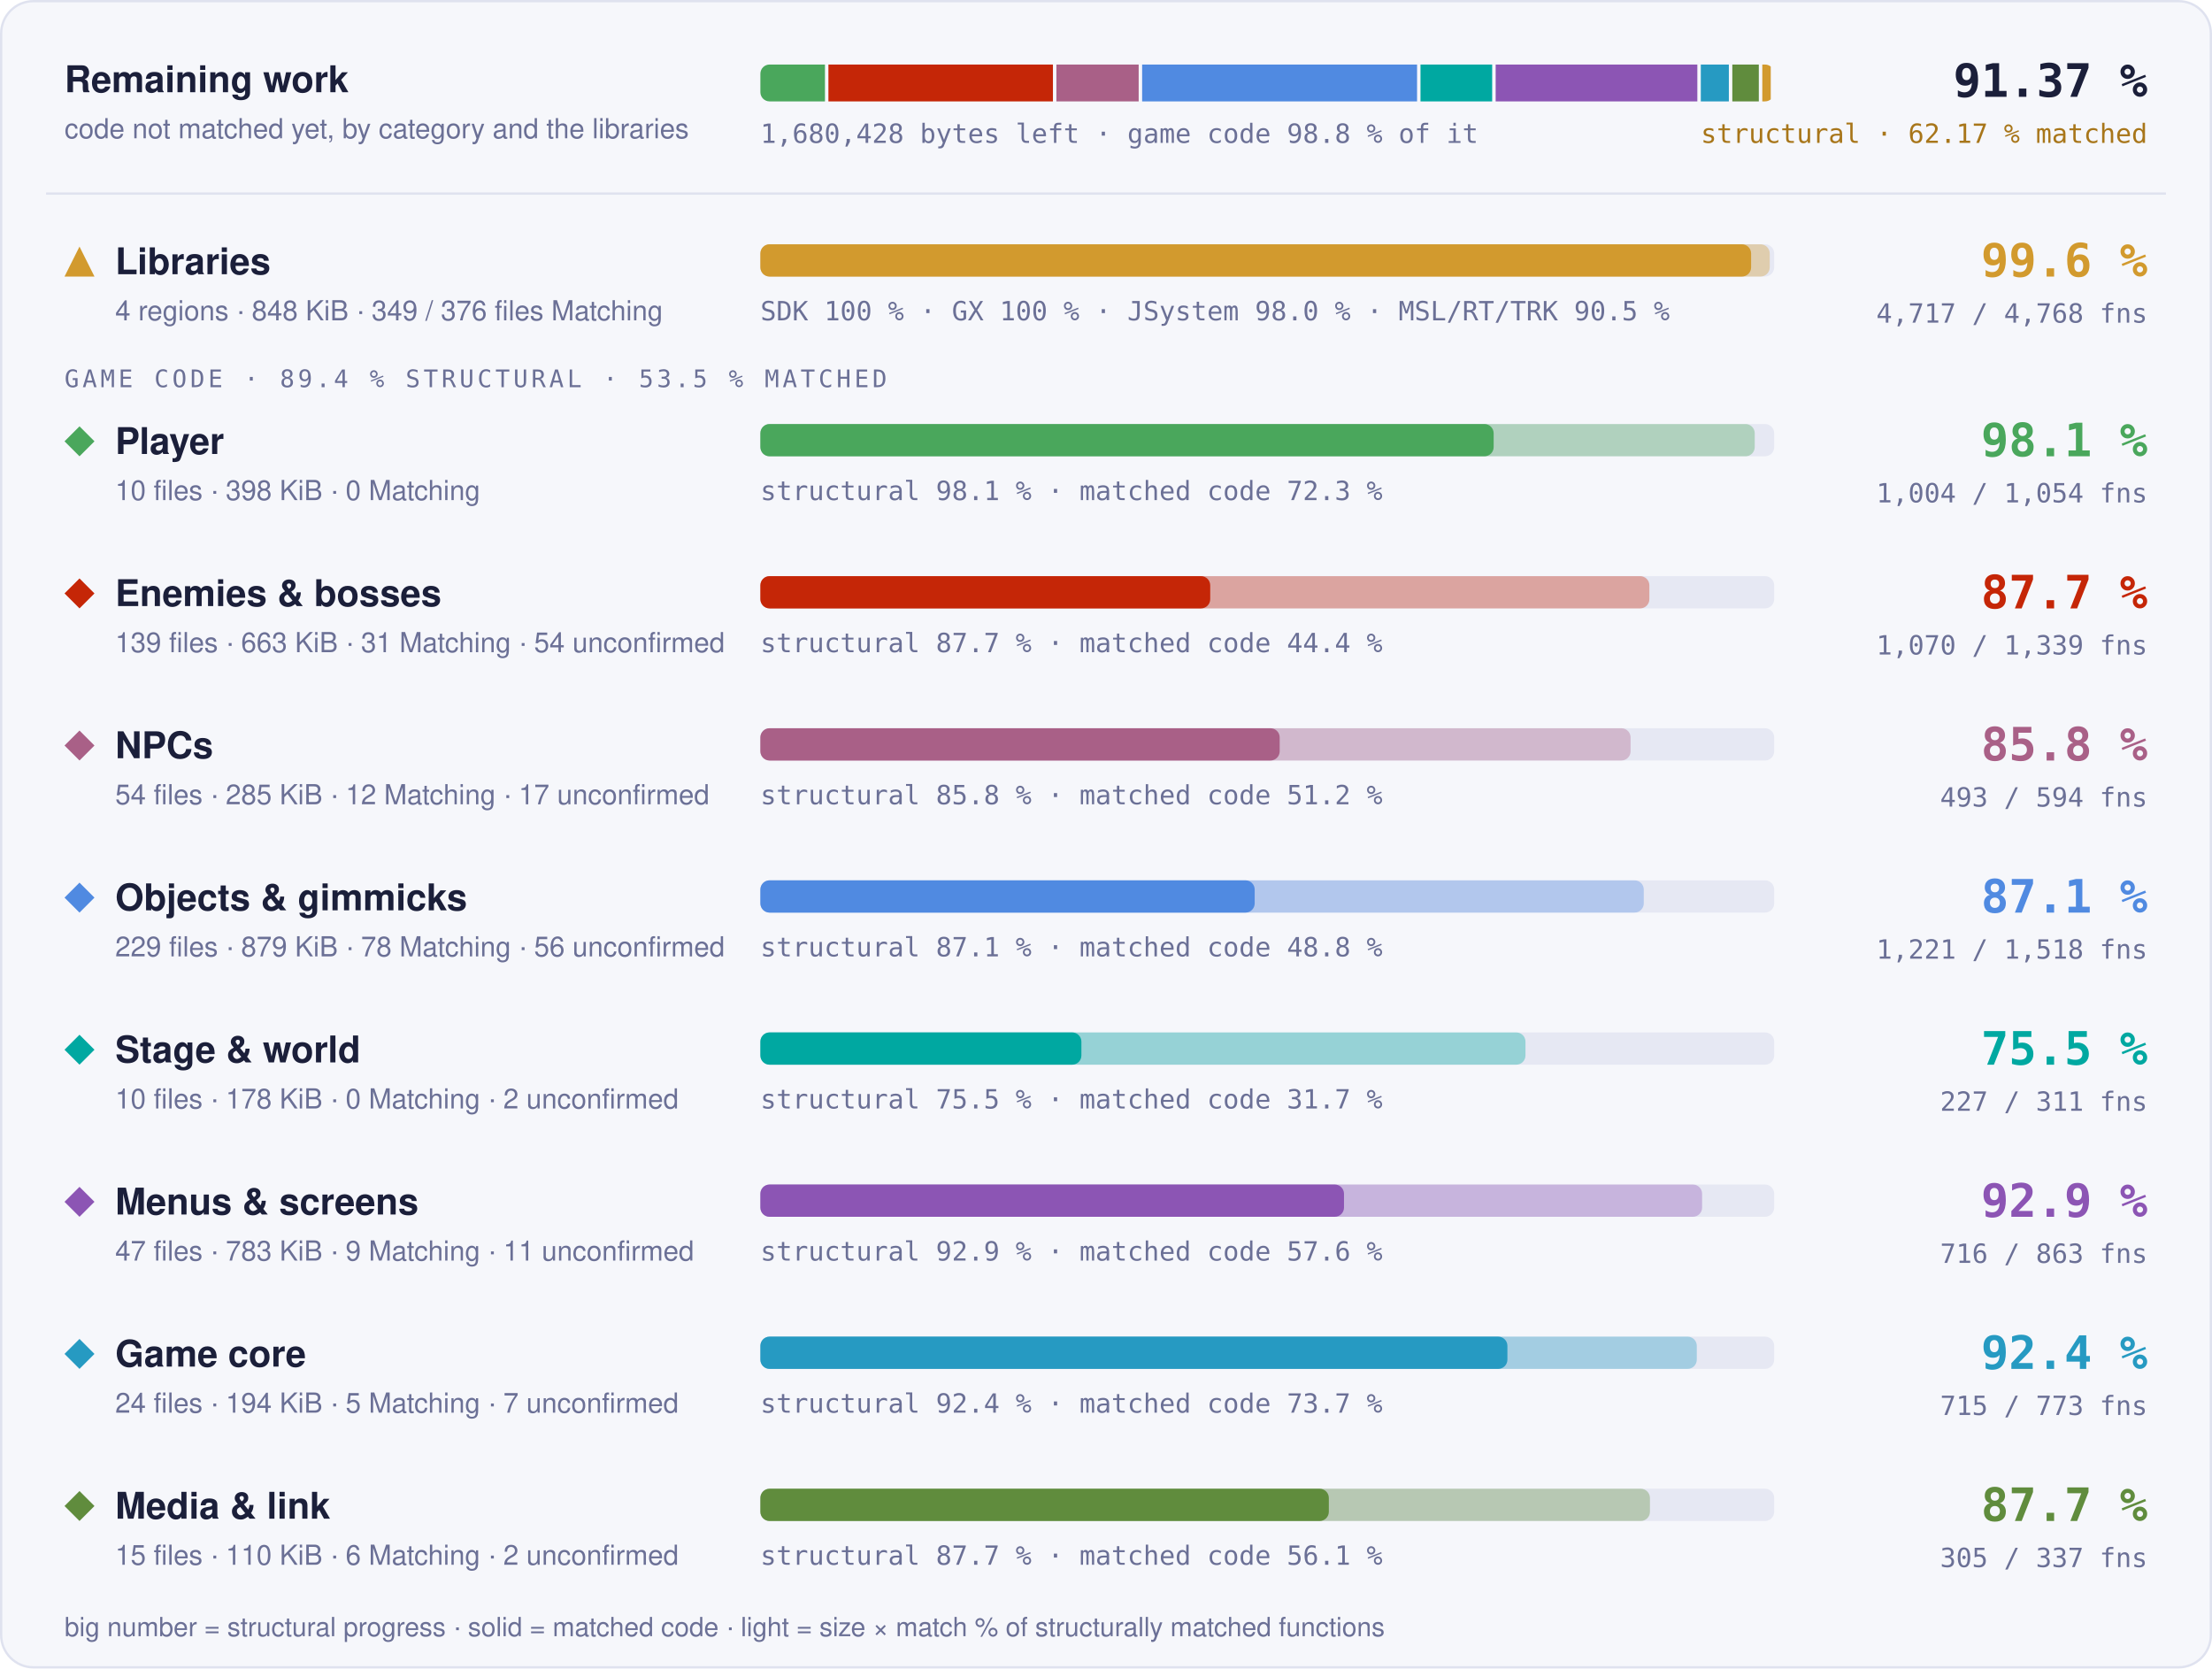
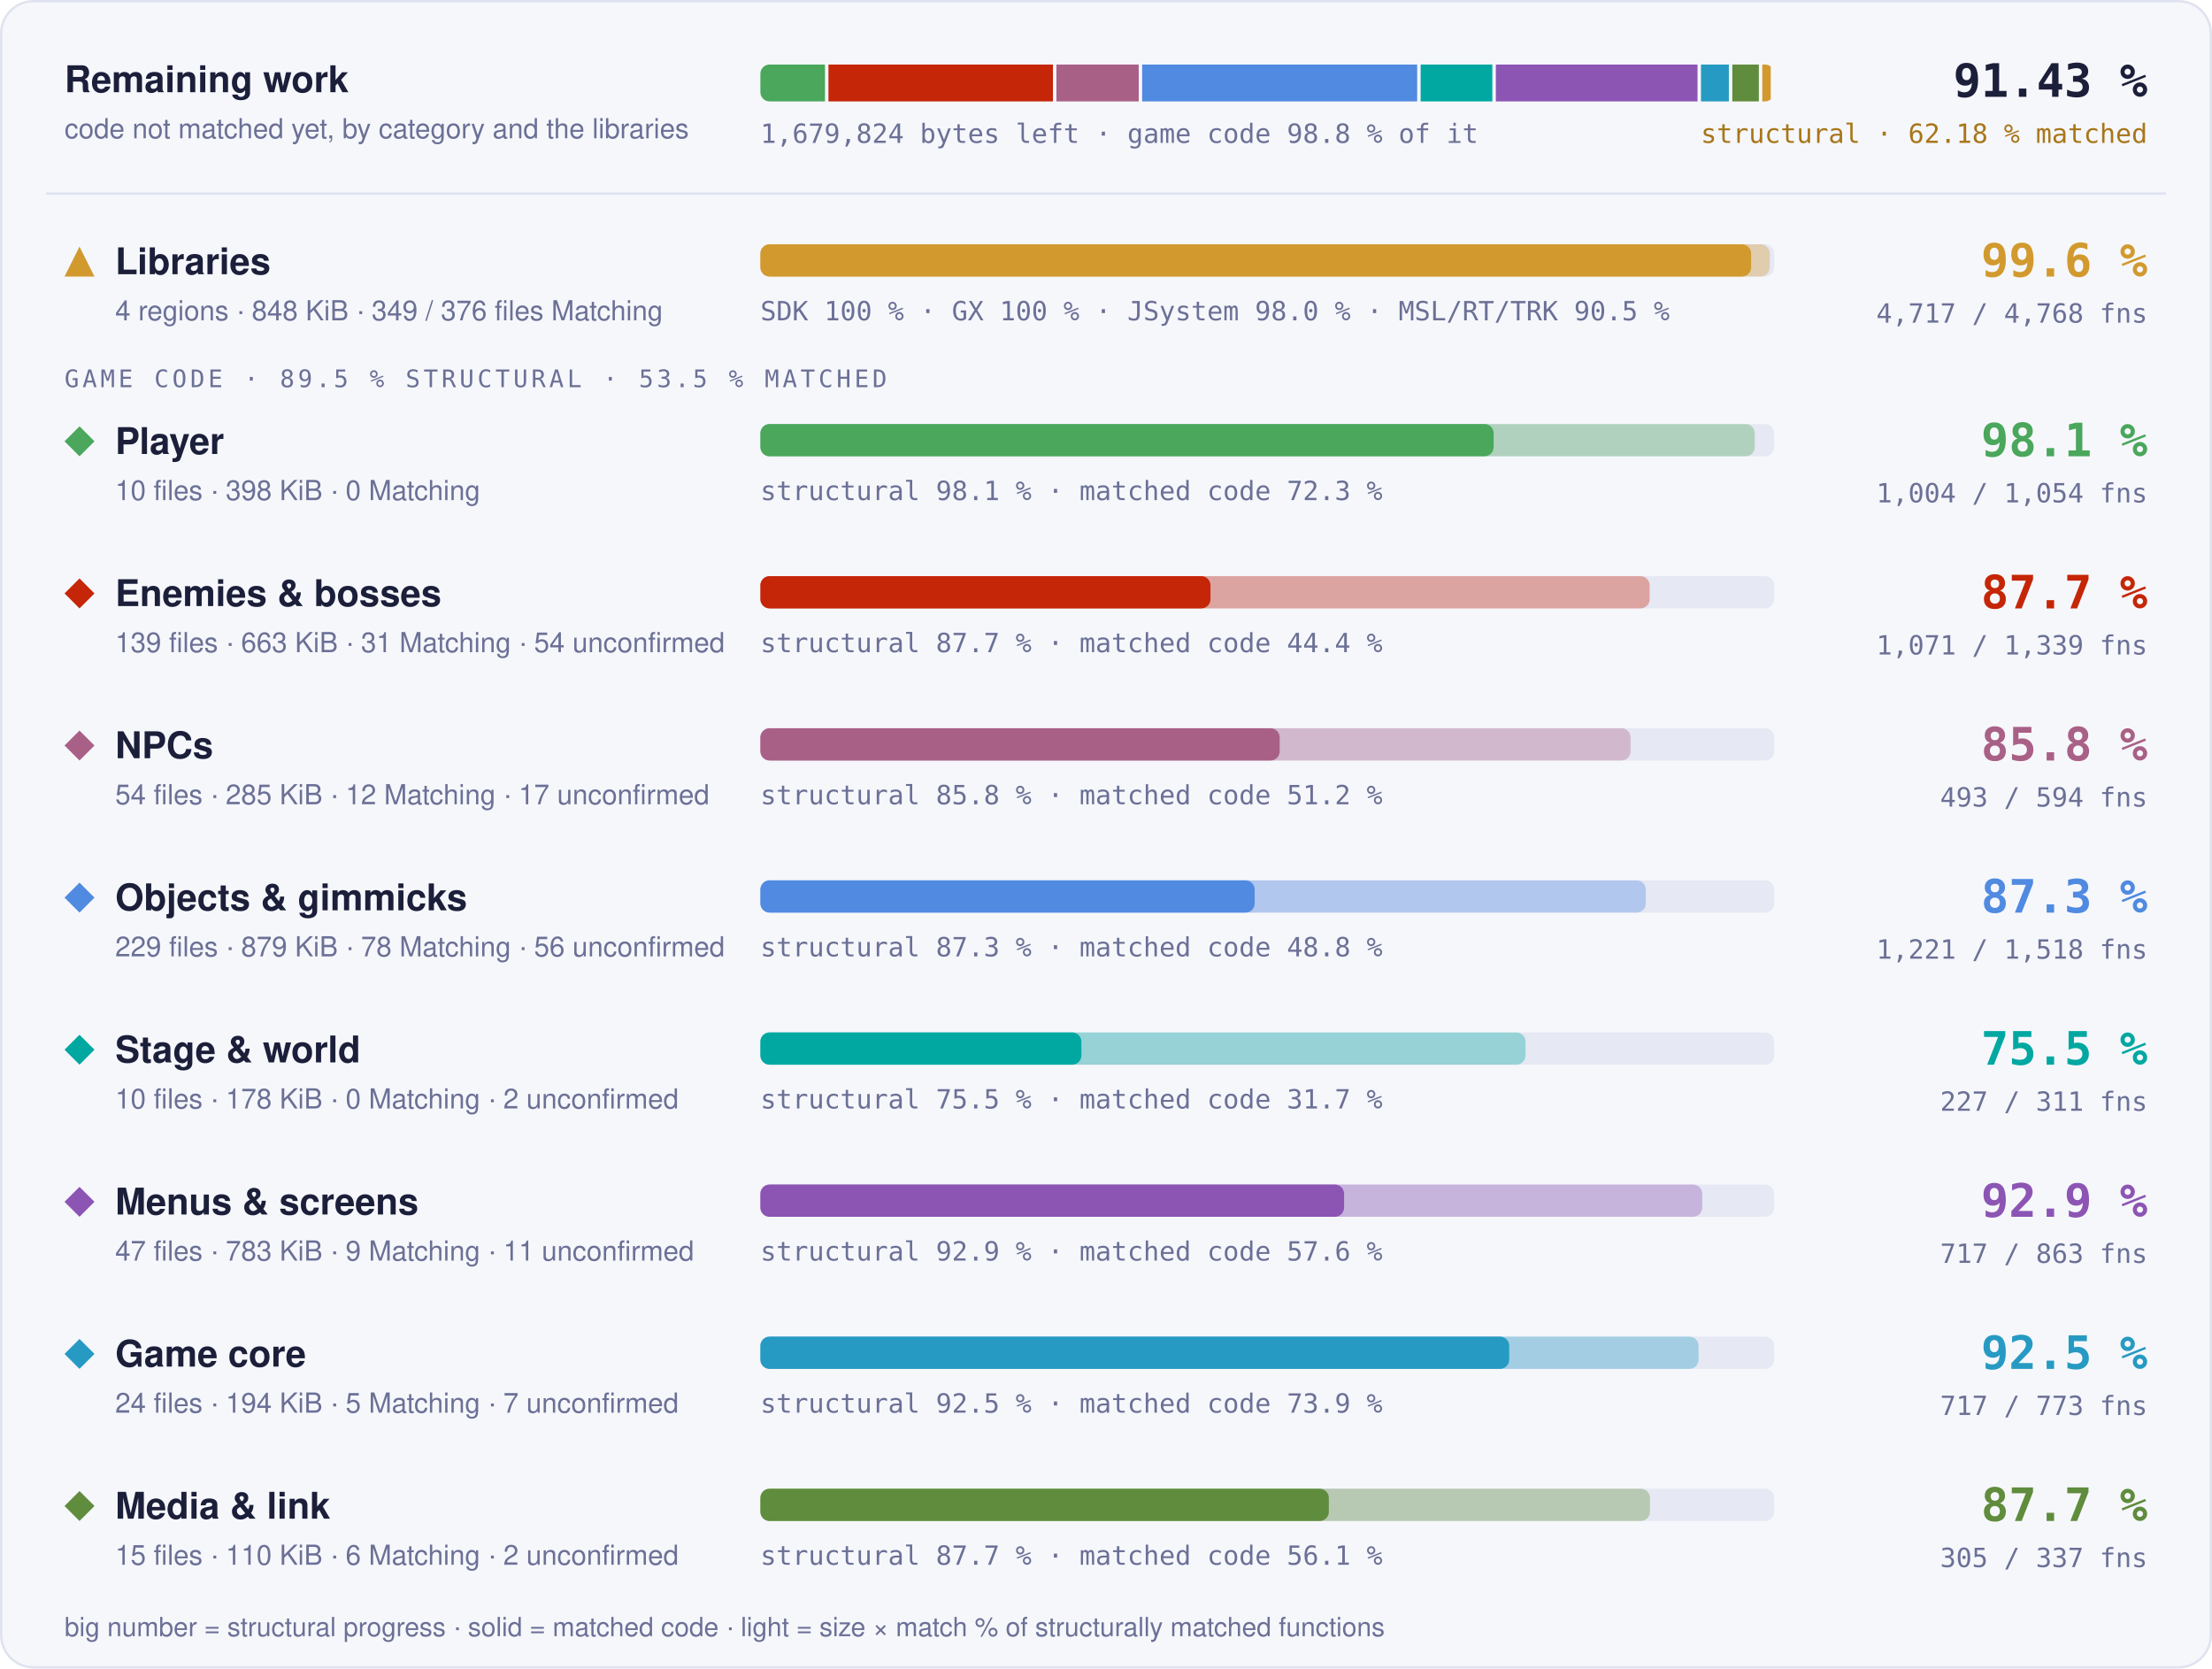
- <svg xmlns="http://www.w3.org/2000/svg" width="960" height="724" viewBox="0 0 960 724" role="img" aria-label="Progress overview: Libraries 99.6 % structural, 97.7 % matched code, 4717 of 4768 functions; Player 98.1 % structural, 72.3 % matched code, 1004 of 1054 functions; Enemies &amp; bosses 87.7 % structural, 44.4 % matched code, 1070 of 1339 functions; NPCs 85.8 % structural, 51.2 % matched code, 493 of 594 functions; Objects &amp; gimmicks 87.1 % structural, 48.8 % matched code, 1221 of 1518 functions; Stage &amp; world 75.5 % structural, 31.7 % matched code, 227 of 311 functions; Menus &amp; screens 92.9 % structural, 57.6 % matched code, 716 of 863 functions; Game core 92.4 % structural, 73.7 % matched code, 715 of 773 functions; Media &amp; link 87.7 % structural, 56.1 % matched code, 305 of 337 functions">
+ <svg xmlns="http://www.w3.org/2000/svg" width="960" height="724" viewBox="0 0 960 724" role="img" aria-label="Progress overview: Libraries 99.6 % structural, 97.7 % matched code, 4717 of 4768 functions; Player 98.1 % structural, 72.3 % matched code, 1004 of 1054 functions; Enemies &amp; bosses 87.7 % structural, 44.4 % matched code, 1071 of 1339 functions; NPCs 85.8 % structural, 51.2 % matched code, 493 of 594 functions; Objects &amp; gimmicks 87.3 % structural, 48.8 % matched code, 1221 of 1518 functions; Stage &amp; world 75.5 % structural, 31.7 % matched code, 227 of 311 functions; Menus &amp; screens 92.9 % structural, 57.6 % matched code, 717 of 863 functions; Game core 92.5 % structural, 73.9 % matched code, 717 of 773 functions; Media &amp; link 87.7 % structural, 56.1 % matched code, 305 of 337 functions">
  <style>text { font-family: -apple-system, BlinkMacSystemFont, 'Segoe UI', Helvetica, Arial, sans-serif; } .mono { font-family: ui-monospace, SFMono-Regular, 'SF Mono', Menlo, Consolas, monospace; } .grow { transform-box: fill-box; transform-origin: 0 50%; animation: grow 1.4s cubic-bezier(.2,.8,.2,1) both; } @keyframes grow { from { transform: scaleX(0); } } @media (prefers-reduced-motion: reduce) { * { animation: none !important; } }</style>
  <rect x="0.5" y="0.5" width="959" height="723" rx="14" fill="#f6f7fb" stroke="#dfe2ef" />
  <text x="28" y="40" font-size="16" font-weight="700" fill="#1b1f3a">Remaining work</text>
  <text x="28" y="60" font-size="12" fill="#6b7096">code not matched yet, by category and the libraries</text>
  <clipPath id="rw">
    <rect x="330" y="28" width="440" height="16" rx="4" />
  </clipPath>
  <g clip-path="url(#rw)">
-     <rect class="grow" x="330.00" y="28" width="28.03" height="16" fill="#4aa75c" />
-     <rect class="grow" x="359.53" y="28" width="97.44" height="16" fill="#c52607" />
-     <rect class="grow" x="458.47" y="28" width="35.71" height="16" fill="#a96087" />
-     <rect class="grow" x="495.68" y="28" width="119.32" height="16" fill="#508ae1" />
-     <rect class="grow" x="616.49" y="28" width="31.11" height="16" fill="#00a8a1" />
-     <rect class="grow" x="649.11" y="28" width="87.53" height="16" fill="#8c55b4" />
-     <rect class="grow" x="738.14" y="28" width="12.18" height="16" fill="#269ac2" />
-     <rect class="grow" x="751.82" y="28" width="11.50" height="16" fill="#608c3d" />
-     <rect class="grow" x="764.83" y="28" width="3.67" height="16" fill="#d29a2e" />
+     <rect class="grow" x="330.00" y="28" width="28.04" height="16" fill="#4aa75c" />
+     <rect class="grow" x="359.54" y="28" width="97.43" height="16" fill="#c52607" />
+     <rect class="grow" x="458.47" y="28" width="35.73" height="16" fill="#a96087" />
+     <rect class="grow" x="495.69" y="28" width="119.36" height="16" fill="#508ae1" />
+     <rect class="grow" x="616.55" y="28" width="31.13" height="16" fill="#00a8a1" />
+     <rect class="grow" x="649.18" y="28" width="87.54" height="16" fill="#8c55b4" />
+     <rect class="grow" x="738.22" y="28" width="12.10" height="16" fill="#269ac2" />
+     <rect class="grow" x="751.82" y="28" width="11.51" height="16" fill="#608c3d" />
+     <rect class="grow" x="764.82" y="28" width="3.68" height="16" fill="#d29a2e" />
  </g>
-   <text x="330" y="62" class="mono" font-size="11.5" fill="#6b7096">1,680,428 bytes left · game code 98.8 % of it</text>
-   <text x="932" y="42" text-anchor="end" class="mono" font-size="20" font-weight="700" fill="#1b1f3a">91.37 %</text>
-   <text x="932" y="62" text-anchor="end" class="mono" font-size="11.5" fill="#a8761a">structural · 62.17 % matched</text>
+   <text x="330" y="62" class="mono" font-size="11.5" fill="#6b7096">1,679,824 bytes left · game code 98.8 % of it</text>
+   <text x="932" y="42" text-anchor="end" class="mono" font-size="20" font-weight="700" fill="#1b1f3a">91.43 %</text>
+   <text x="932" y="62" text-anchor="end" class="mono" font-size="11.5" fill="#a8761a">structural · 62.18 % matched</text>
  <line x1="20" x2="940" y1="84" y2="84" stroke="#dfe2ef" />
  <g fill="#d29a2e">
    <path d="M34.5 107L41 120L28 120Z" />
  </g>
  <text x="50" y="119" font-size="16" font-weight="700" fill="#1b1f3a">Libraries</text>
  <text x="50" y="139" font-size="12" fill="#6b7096">4 regions · 848 KiB · 349 / 376 files Matching</text>
  <rect x="330" y="106" width="440" height="14" rx="4" fill="#e6e8f3" />
  <rect class="grow" style="animation-delay:0.0s" x="330" y="106" width="438.06" height="14" rx="4" fill="#d29a2e" fill-opacity="0.35" />
  <rect class="grow" style="animation-delay:0.0s" x="330" y="106" width="429.98" height="14" rx="4" fill="#d29a2e" />
  <text x="330" y="139" class="mono" font-size="11.5" fill="#6b7096">SDK 100 % · GX 100 % · JSystem 98.0 % · MSL/RT/TRK 90.5 %</text>
  <text x="932" y="120" text-anchor="end" class="mono" font-size="20" font-weight="700" fill="#d29a2e">99.6 %</text>
  <text x="932" y="140" text-anchor="end" class="mono" font-size="11.5" fill="#6b7096">4,717 / 4,768 fns</text>
-   <text x="28" y="168" class="mono" font-size="10.5" letter-spacing="0.14em" fill="#6b7096">GAME CODE · 89.4 % STRUCTURAL · 53.5 % MATCHED</text>
+   <text x="28" y="168" class="mono" font-size="10.5" letter-spacing="0.14em" fill="#6b7096">GAME CODE · 89.5 % STRUCTURAL · 53.5 % MATCHED</text>
  <g fill="#4aa75c">
    <path d="M34.5 185L41 191.5L34.5 198L28 191.5Z" />
  </g>
  <text x="50" y="197" font-size="16" font-weight="700" fill="#1b1f3a">Player</text>
  <text x="50" y="217" font-size="12" fill="#6b7096">10 files · 398 KiB · 0 Matching</text>
  <rect x="330" y="184" width="440" height="14" rx="4" fill="#e6e8f3" />
  <rect class="grow" style="animation-delay:0.1s" x="330" y="184" width="431.55" height="14" rx="4" fill="#4aa75c" fill-opacity="0.35" />
  <rect class="grow" style="animation-delay:0.1s" x="330" y="184" width="318.24" height="14" rx="4" fill="#4aa75c" />
  <text x="330" y="217" class="mono" font-size="11.5" fill="#6b7096">structural 98.1 % · matched code 72.3 %</text>
  <text x="932" y="198" text-anchor="end" class="mono" font-size="20" font-weight="700" fill="#4aa75c">98.1 %</text>
  <text x="932" y="218" text-anchor="end" class="mono" font-size="11.5" fill="#6b7096">1,004 / 1,054 fns</text>
  <g fill="#c52607">
    <path d="M34.5 251L41 257.5L34.5 264L28 257.5Z" />
  </g>
  <text x="50" y="263" font-size="16" font-weight="700" fill="#1b1f3a">Enemies &amp; bosses</text>
  <text x="50" y="283" font-size="12" fill="#6b7096">139 files · 663 KiB · 31 Matching · 54 unconfirmed</text>
  <rect x="330" y="250" width="440" height="14" rx="4" fill="#e6e8f3" />
-   <rect class="grow" style="animation-delay:0.2s" x="330" y="250" width="385.82" height="14" rx="4" fill="#c52607" fill-opacity="0.35" />
-   <rect class="grow" style="animation-delay:0.2s" x="330" y="250" width="195.23" height="14" rx="4" fill="#c52607" />
+   <rect class="grow" style="animation-delay:0.2s" x="330" y="250" width="385.93" height="14" rx="4" fill="#c52607" fill-opacity="0.35" />
+   <rect class="grow" style="animation-delay:0.2s" x="330" y="250" width="195.35" height="14" rx="4" fill="#c52607" />
  <text x="330" y="283" class="mono" font-size="11.5" fill="#6b7096">structural 87.7 % · matched code 44.4 %</text>
  <text x="932" y="264" text-anchor="end" class="mono" font-size="20" font-weight="700" fill="#c52607">87.7 %</text>
-   <text x="932" y="284" text-anchor="end" class="mono" font-size="11.5" fill="#6b7096">1,070 / 1,339 fns</text>
+   <text x="932" y="284" text-anchor="end" class="mono" font-size="11.5" fill="#6b7096">1,071 / 1,339 fns</text>
  <g fill="#a96087">
    <path d="M34.5 317L41 323.5L34.5 330L28 323.5Z" />
  </g>
  <text x="50" y="329" font-size="16" font-weight="700" fill="#1b1f3a">NPCs</text>
  <text x="50" y="349" font-size="12" fill="#6b7096">54 files · 285 KiB · 12 Matching · 17 unconfirmed</text>
  <rect x="330" y="316" width="440" height="14" rx="4" fill="#e6e8f3" />
  <rect class="grow" style="animation-delay:0.3s" x="330" y="316" width="377.67" height="14" rx="4" fill="#a96087" fill-opacity="0.35" />
  <rect class="grow" style="animation-delay:0.3s" x="330" y="316" width="225.38" height="14" rx="4" fill="#a96087" />
  <text x="330" y="349" class="mono" font-size="11.5" fill="#6b7096">structural 85.8 % · matched code 51.2 %</text>
  <text x="932" y="330" text-anchor="end" class="mono" font-size="20" font-weight="700" fill="#a96087">85.8 %</text>
  <text x="932" y="350" text-anchor="end" class="mono" font-size="11.5" fill="#6b7096">493 / 594 fns</text>
  <g fill="#508ae1">
    <path d="M34.5 383L41 389.5L34.5 396L28 389.5Z" />
  </g>
  <text x="50" y="395" font-size="16" font-weight="700" fill="#1b1f3a">Objects &amp; gimmicks</text>
  <text x="50" y="415" font-size="12" fill="#6b7096">229 files · 879 KiB · 78 Matching · 56 unconfirmed</text>
  <rect x="330" y="382" width="440" height="14" rx="4" fill="#e6e8f3" />
-   <rect class="grow" style="animation-delay:0.4s" x="330" y="382" width="383.39" height="14" rx="4" fill="#508ae1" fill-opacity="0.35" />
+   <rect class="grow" style="animation-delay:0.4s" x="330" y="382" width="384.28" height="14" rx="4" fill="#508ae1" fill-opacity="0.35" />
  <rect class="grow" style="animation-delay:0.4s" x="330" y="382" width="214.53" height="14" rx="4" fill="#508ae1" />
-   <text x="330" y="415" class="mono" font-size="11.5" fill="#6b7096">structural 87.1 % · matched code 48.8 %</text>
-   <text x="932" y="396" text-anchor="end" class="mono" font-size="20" font-weight="700" fill="#508ae1">87.1 %</text>
+   <text x="330" y="415" class="mono" font-size="11.5" fill="#6b7096">structural 87.3 % · matched code 48.8 %</text>
+   <text x="932" y="396" text-anchor="end" class="mono" font-size="20" font-weight="700" fill="#508ae1">87.3 %</text>
  <text x="932" y="416" text-anchor="end" class="mono" font-size="11.5" fill="#6b7096">1,221 / 1,518 fns</text>
  <g fill="#00a8a1">
    <path d="M34.5 449L41 455.5L34.5 462L28 455.5Z" />
  </g>
  <text x="50" y="461" font-size="16" font-weight="700" fill="#1b1f3a">Stage &amp; world</text>
  <text x="50" y="481" font-size="12" fill="#6b7096">10 files · 178 KiB · 0 Matching · 2 unconfirmed</text>
  <rect x="330" y="448" width="440" height="14" rx="4" fill="#e6e8f3" />
  <rect class="grow" style="animation-delay:0.5s" x="330" y="448" width="332.05" height="14" rx="4" fill="#00a8a1" fill-opacity="0.35" />
  <rect class="grow" style="animation-delay:0.5s" x="330" y="448" width="139.32" height="14" rx="4" fill="#00a8a1" />
  <text x="330" y="481" class="mono" font-size="11.5" fill="#6b7096">structural 75.5 % · matched code 31.7 %</text>
  <text x="932" y="462" text-anchor="end" class="mono" font-size="20" font-weight="700" fill="#00a8a1">75.5 %</text>
  <text x="932" y="482" text-anchor="end" class="mono" font-size="11.5" fill="#6b7096">227 / 311 fns</text>
  <g fill="#8c55b4">
    <path d="M34.5 515L41 521.5L34.5 528L28 521.5Z" />
  </g>
  <text x="50" y="527" font-size="16" font-weight="700" fill="#1b1f3a">Menus &amp; screens</text>
  <text x="50" y="547" font-size="12" fill="#6b7096">47 files · 783 KiB · 9 Matching · 11 unconfirmed</text>
  <rect x="330" y="514" width="440" height="14" rx="4" fill="#e6e8f3" />
-   <rect class="grow" style="animation-delay:0.6s" x="330" y="514" width="408.71" height="14" rx="4" fill="#8c55b4" fill-opacity="0.35" />
-   <rect class="grow" style="animation-delay:0.6s" x="330" y="514" width="253.29" height="14" rx="4" fill="#8c55b4" />
+   <rect class="grow" style="animation-delay:0.6s" x="330" y="514" width="408.75" height="14" rx="4" fill="#8c55b4" fill-opacity="0.35" />
+   <rect class="grow" style="animation-delay:0.6s" x="330" y="514" width="253.33" height="14" rx="4" fill="#8c55b4" />
  <text x="330" y="547" class="mono" font-size="11.5" fill="#6b7096">structural 92.9 % · matched code 57.6 %</text>
  <text x="932" y="528" text-anchor="end" class="mono" font-size="20" font-weight="700" fill="#8c55b4">92.9 %</text>
-   <text x="932" y="548" text-anchor="end" class="mono" font-size="11.5" fill="#6b7096">716 / 863 fns</text>
+   <text x="932" y="548" text-anchor="end" class="mono" font-size="11.5" fill="#6b7096">717 / 863 fns</text>
  <g fill="#269ac2">
    <path d="M34.5 581L41 587.5L34.5 594L28 587.5Z" />
  </g>
  <text x="50" y="593" font-size="16" font-weight="700" fill="#1b1f3a">Game core</text>
  <text x="50" y="613" font-size="12" fill="#6b7096">24 files · 194 KiB · 5 Matching · 7 unconfirmed</text>
  <rect x="330" y="580" width="440" height="14" rx="4" fill="#e6e8f3" />
-   <rect class="grow" style="animation-delay:0.7s" x="330" y="580" width="406.40" height="14" rx="4" fill="#269ac2" fill-opacity="0.35" />
-   <rect class="grow" style="animation-delay:0.7s" x="330" y="580" width="324.21" height="14" rx="4" fill="#269ac2" />
-   <text x="330" y="613" class="mono" font-size="11.5" fill="#6b7096">structural 92.4 % · matched code 73.7 %</text>
-   <text x="932" y="594" text-anchor="end" class="mono" font-size="20" font-weight="700" fill="#269ac2">92.4 %</text>
-   <text x="932" y="614" text-anchor="end" class="mono" font-size="11.5" fill="#6b7096">715 / 773 fns</text>
+   <rect class="grow" style="animation-delay:0.7s" x="330" y="580" width="407.17" height="14" rx="4" fill="#269ac2" fill-opacity="0.35" />
+   <rect class="grow" style="animation-delay:0.7s" x="330" y="580" width="324.99" height="14" rx="4" fill="#269ac2" />
+   <text x="330" y="613" class="mono" font-size="11.5" fill="#6b7096">structural 92.5 % · matched code 73.9 %</text>
+   <text x="932" y="594" text-anchor="end" class="mono" font-size="20" font-weight="700" fill="#269ac2">92.5 %</text>
+   <text x="932" y="614" text-anchor="end" class="mono" font-size="11.5" fill="#6b7096">717 / 773 fns</text>
  <g fill="#608c3d">
    <path d="M34.5 647L41 653.5L34.5 660L28 653.5Z" />
  </g>
  <text x="50" y="659" font-size="16" font-weight="700" fill="#1b1f3a">Media &amp; link</text>
  <text x="50" y="679" font-size="12" fill="#6b7096">15 files · 110 KiB · 6 Matching · 2 unconfirmed</text>
  <rect x="330" y="646" width="440" height="14" rx="4" fill="#e6e8f3" />
  <rect class="grow" style="animation-delay:0.8s" x="330" y="646" width="386.07" height="14" rx="4" fill="#608c3d" fill-opacity="0.35" />
  <rect class="grow" style="animation-delay:0.8s" x="330" y="646" width="246.71" height="14" rx="4" fill="#608c3d" />
  <text x="330" y="679" class="mono" font-size="11.5" fill="#6b7096">structural 87.7 % · matched code 56.1 %</text>
  <text x="932" y="660" text-anchor="end" class="mono" font-size="20" font-weight="700" fill="#608c3d">87.7 %</text>
  <text x="932" y="680" text-anchor="end" class="mono" font-size="11.5" fill="#6b7096">305 / 337 fns</text>
  <text x="28" y="710" font-size="11.5" fill="#6b7096">big number = structural progress · solid = matched code · light = size × match % of structurally matched functions</text>
</svg>
